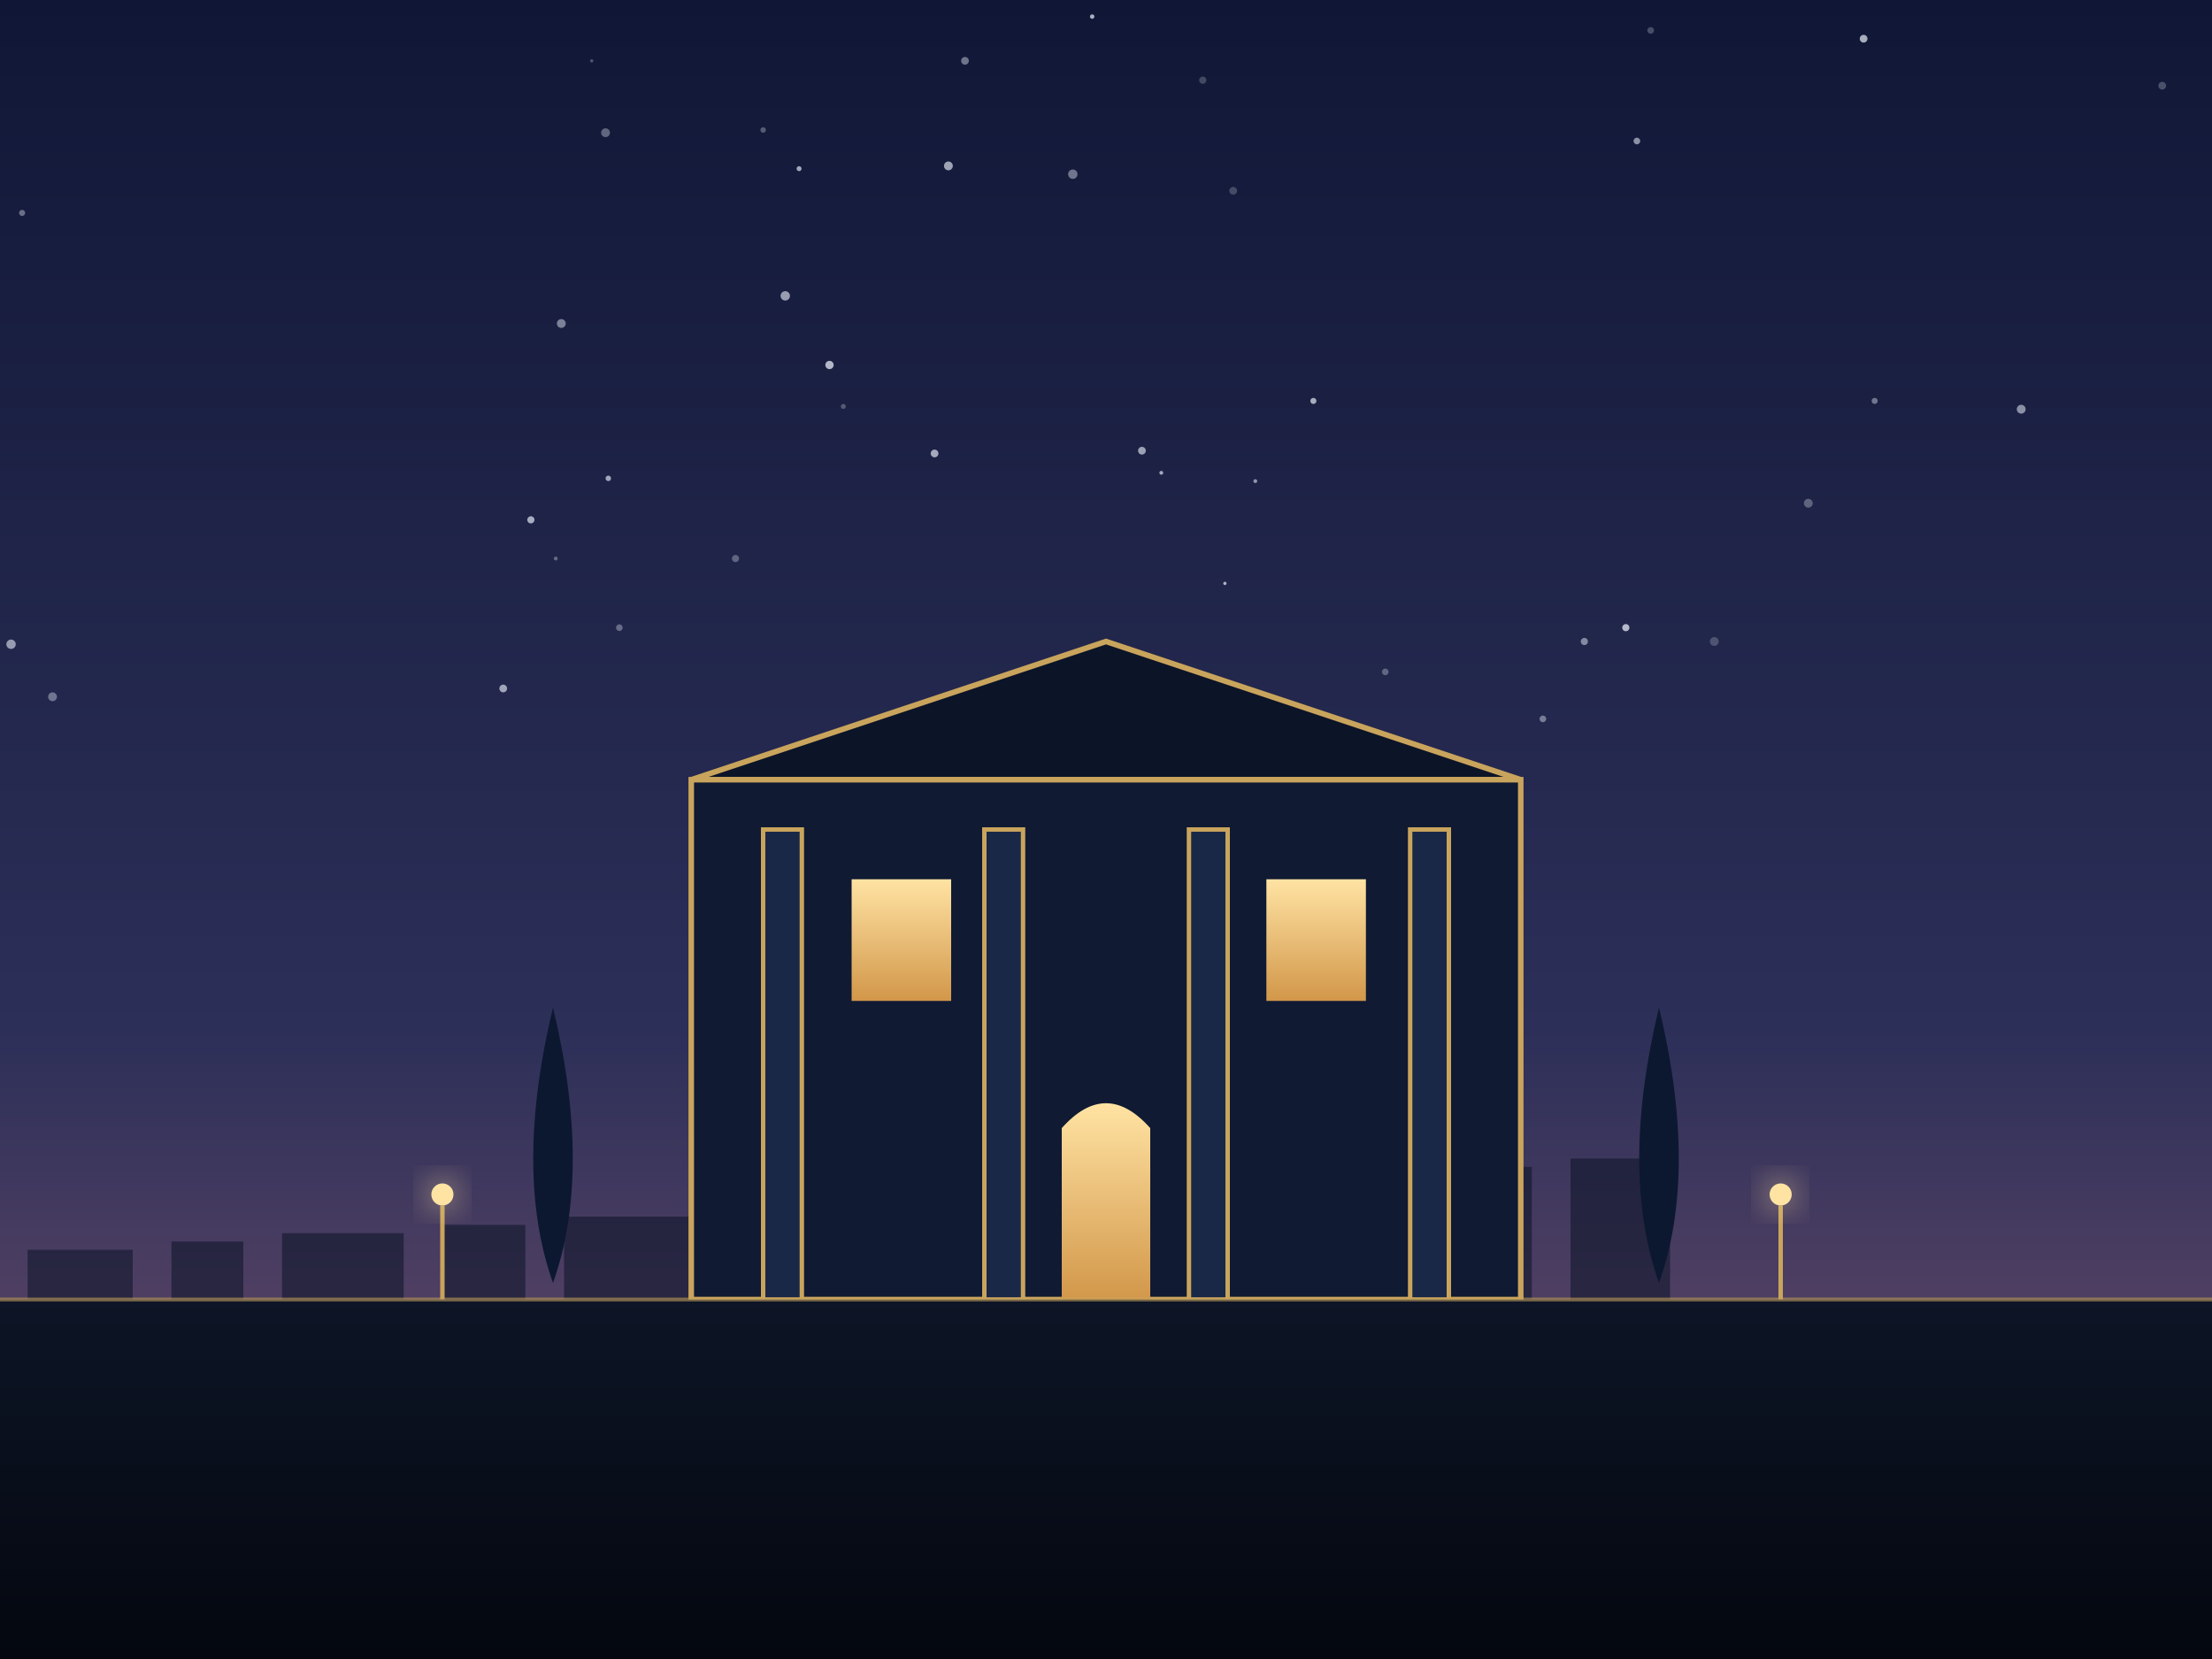
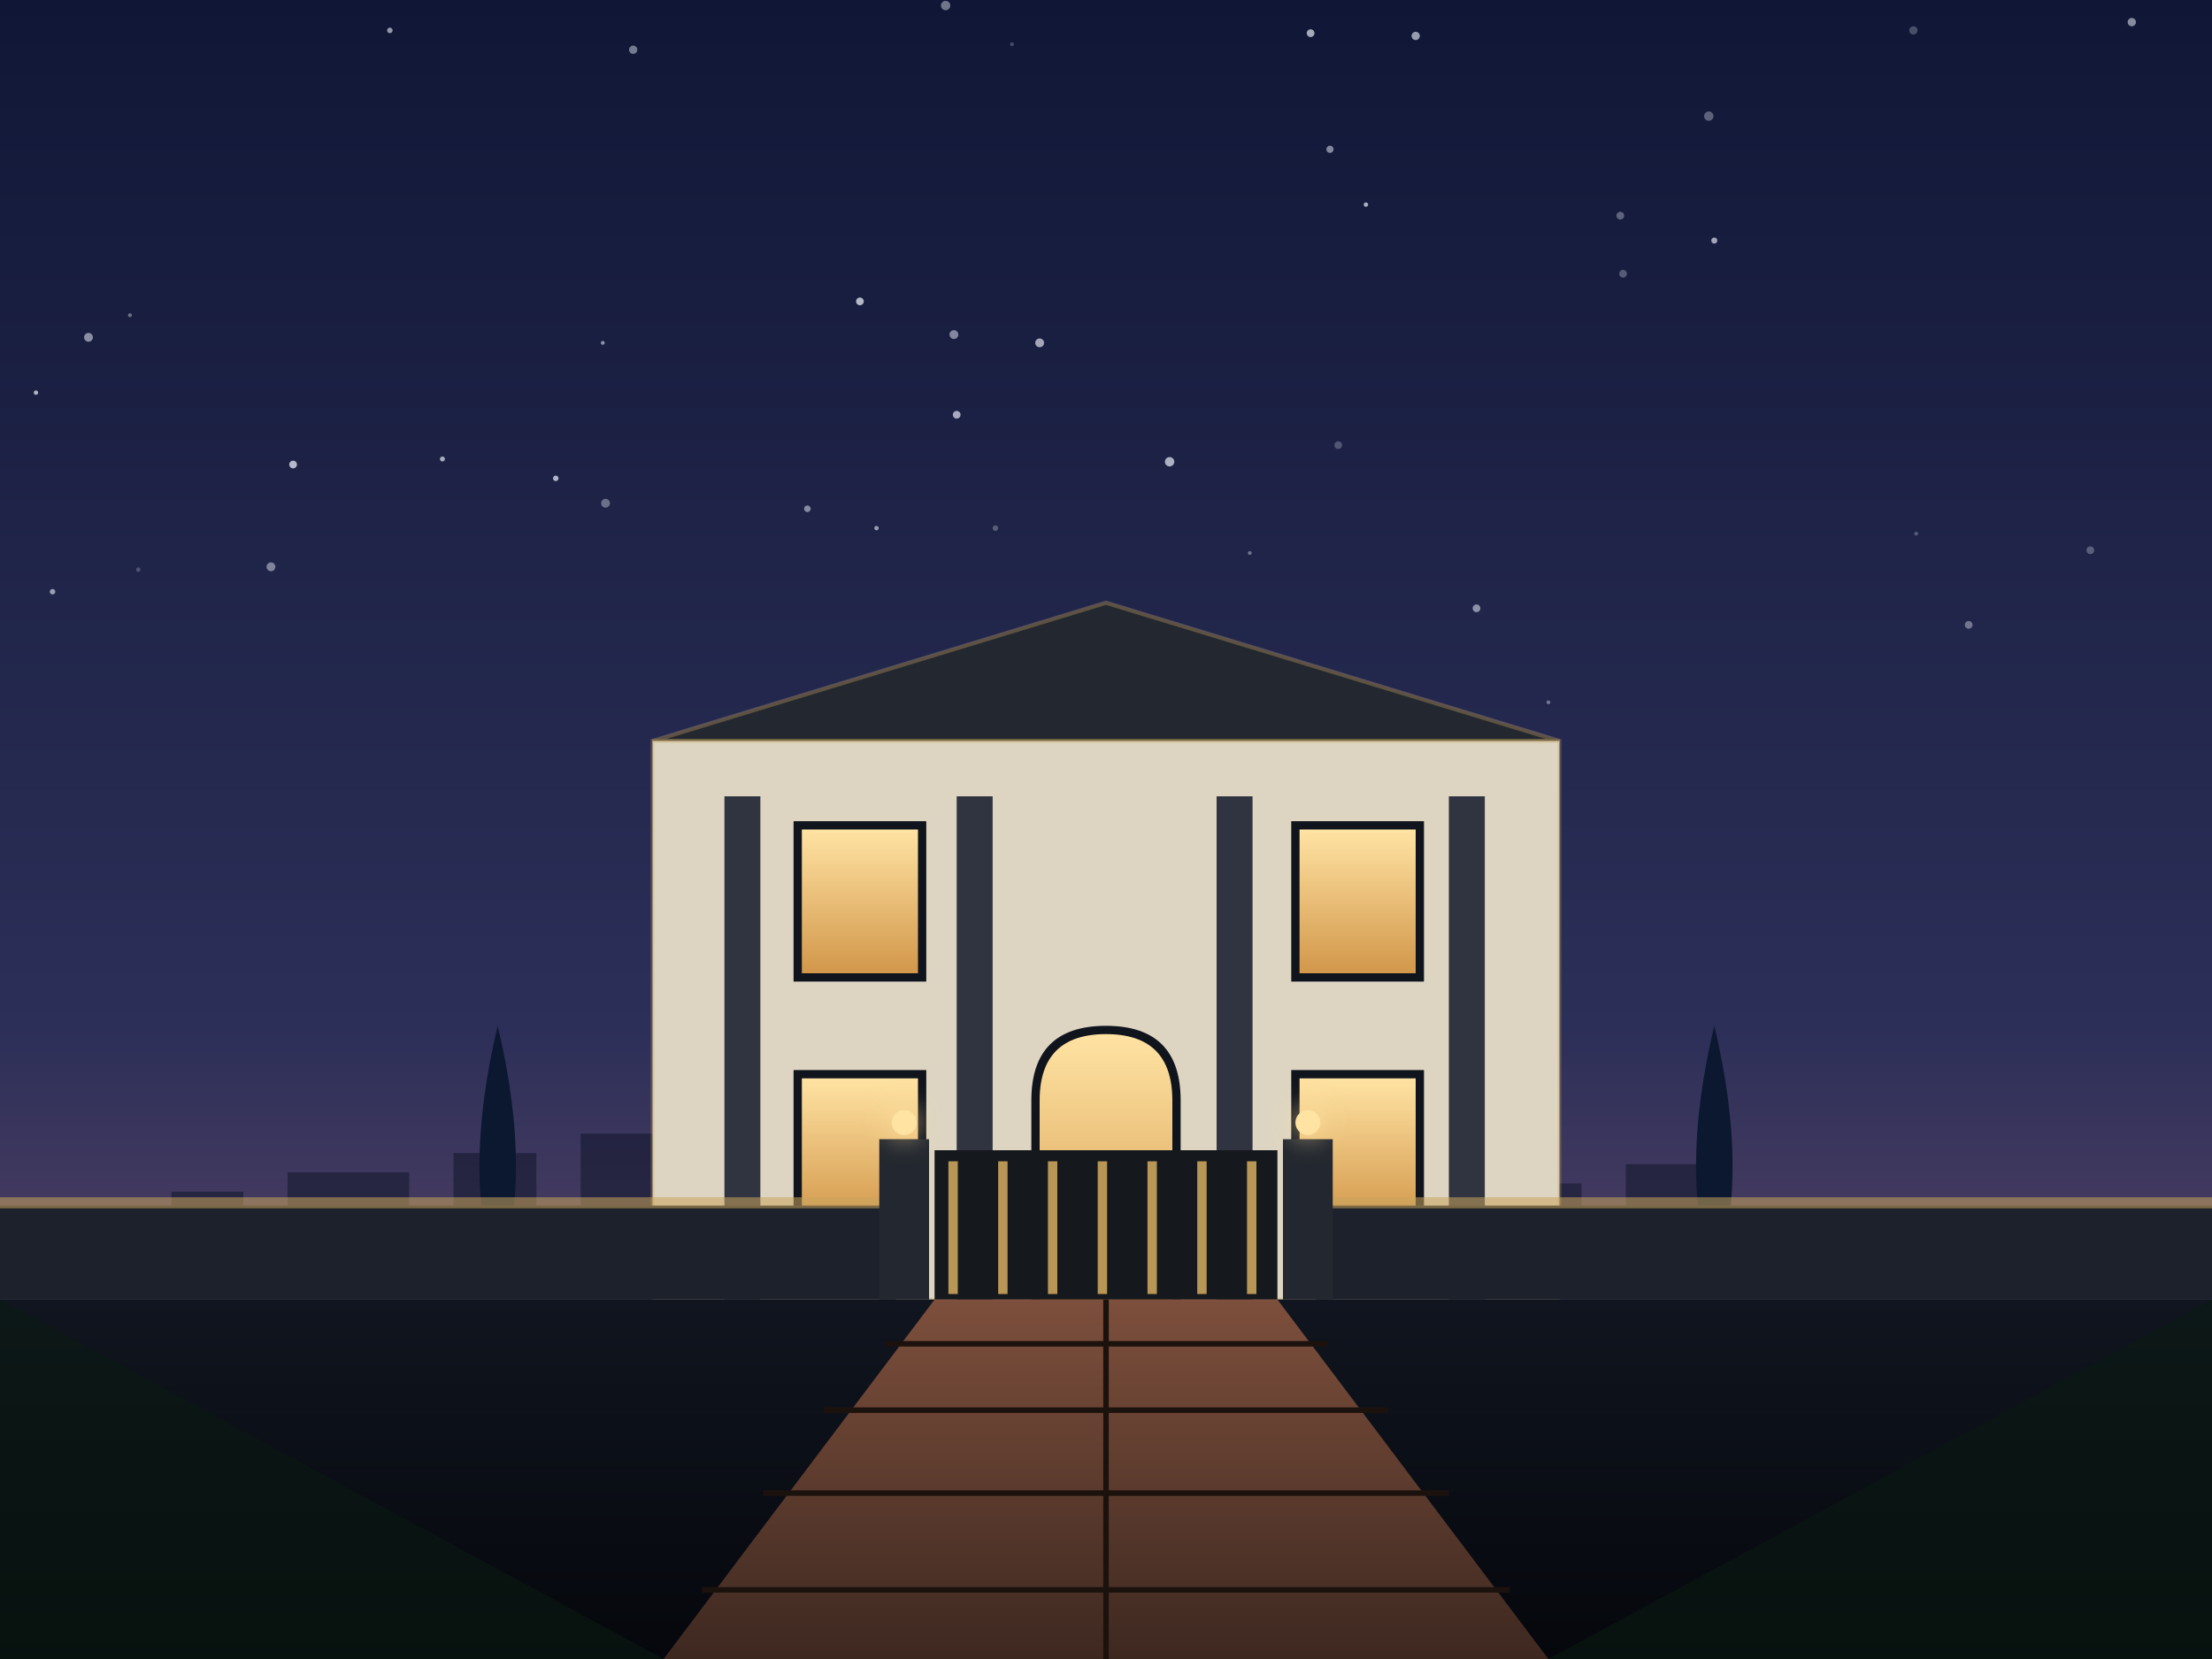
<svg xmlns="http://www.w3.org/2000/svg" viewBox="0 0 800 600" role="img">
  <defs>
    <linearGradient id="sky" x1="0" y1="0" x2="0" y2="1">
      <stop offset="0" stop-color="#101736" />
      <stop offset="0.62" stop-color="#2c2f58" />
      <stop offset="1" stop-color="#7c5470" />
    </linearGradient>
    <linearGradient id="ground" x1="0" y1="0" x2="0" y2="1">
-       <stop offset="0" stop-color="#0d1526" />
-       <stop offset="1" stop-color="#04070f" />
+       <stop offset="0" stop-color="#10151f" />
+       <stop offset="1" stop-color="#05070c" />
    </linearGradient>
    <linearGradient id="wg" x1="0" y1="0" x2="0" y2="1">
      <stop offset="0" stop-color="#ffe3a3" />
      <stop offset="1" stop-color="#d2974a" />
    </linearGradient>
-     <linearGradient id="pool" x1="0" y1="0" x2="0" y2="1">
-       <stop offset="0" stop-color="#1d3a5f" />
-       <stop offset="1" stop-color="#0b1b32" />
+     <linearGradient id="pav" x1="0" y1="0" x2="0" y2="1">
+       <stop offset="0" stop-color="#7d4f3c" />
+       <stop offset="1" stop-color="#3d2820" />
    </linearGradient>
-     <filter id="glow" x="-80%" y="-80%" width="260%" height="260%">
-       <feGaussianBlur stdDeviation="6" result="b" />
+     <linearGradient id="glassg" x1="0" y1="0" x2="0" y2="1">
+       <stop offset="0" stop-color="#9fc4e8" stop-opacity="0.5" />
+       <stop offset="1" stop-color="#4a6c94" stop-opacity="0.35" />
+     </linearGradient>
+     <filter id="glow" x="-120%" y="-120%" width="340%" height="340%">
+       <feGaussianBlur stdDeviation="5" result="b" />
      <feMerge>
        <feMergeNode in="b" />
        <feMergeNode in="SourceGraphic" />
      </feMerge>
    </filter>
  </defs>
  <rect width="800" height="600" fill="url(#sky)" />
-   <circle cx="219" cy="48" r="1.6" fill="#e8ecf7" opacity="0.36" />
-   <circle cx="558" cy="260" r="1.2" fill="#e8ecf7" opacity="0.43" />
-   <circle cx="289" cy="61" r="0.9" fill="#e8ecf7" opacity="0.67" />
-   <circle cx="276" cy="47" r="1.0" fill="#e8ecf7" opacity="0.31" />
-   <circle cx="573" cy="232" r="1.3" fill="#e8ecf7" opacity="0.50" />
-   <circle cx="201" cy="202" r="0.7" fill="#e8ecf7" opacity="0.35" />
-   <circle cx="413" cy="163" r="1.4" fill="#e8ecf7" opacity="0.63" />
-   <circle cx="654" cy="182" r="1.6" fill="#e8ecf7" opacity="0.32" />
-   <circle cx="620" cy="232" r="1.6" fill="#e8ecf7" opacity="0.23" />
-   <circle cx="443" cy="211" r="0.6" fill="#e8ecf7" opacity="0.71" />
-   <circle cx="8" cy="77" r="1.1" fill="#e8ecf7" opacity="0.40" />
-   <circle cx="214" cy="22" r="0.6" fill="#e8ecf7" opacity="0.28" />
-   <circle cx="388" cy="63" r="1.7" fill="#e8ecf7" opacity="0.43" />
-   <circle cx="674" cy="14" r="1.4" fill="#e8ecf7" opacity="0.70" />
-   <circle cx="4" cy="233" r="1.7" fill="#e8ecf7" opacity="0.59" />
-   <circle cx="454" cy="174" r="0.7" fill="#e8ecf7" opacity="0.57" />
-   <circle cx="224" cy="227" r="1.2" fill="#e8ecf7" opacity="0.35" />
-   <circle cx="19" cy="252" r="1.6" fill="#e8ecf7" opacity="0.39" />
-   <circle cx="678" cy="145" r="1.1" fill="#e8ecf7" opacity="0.42" />
-   <circle cx="435" cy="29" r="1.3" fill="#e8ecf7" opacity="0.23" />
-   <circle cx="446" cy="69" r="1.4" fill="#e8ecf7" opacity="0.23" />
-   <circle cx="182" cy="249" r="1.4" fill="#e8ecf7" opacity="0.64" />
-   <circle cx="501" cy="243" r="1.2" fill="#e8ecf7" opacity="0.32" />
-   <circle cx="420" cy="171" r="0.7" fill="#e8ecf7" opacity="0.66" />
-   <circle cx="192" cy="188" r="1.3" fill="#e8ecf7" opacity="0.68" />
-   <circle cx="300" cy="132" r="1.5" fill="#e8ecf7" opacity="0.74" />
-   <circle cx="588" cy="227" r="1.3" fill="#e8ecf7" opacity="0.74" />
-   <circle cx="731" cy="148" r="1.6" fill="#e8ecf7" opacity="0.55" />
-   <circle cx="266" cy="202" r="1.3" fill="#e8ecf7" opacity="0.32" />
-   <circle cx="592" cy="51" r="1.2" fill="#e8ecf7" opacity="0.57" />
-   <circle cx="349" cy="22" r="1.4" fill="#e8ecf7" opacity="0.43" />
-   <circle cx="597" cy="11" r="1.2" fill="#e8ecf7" opacity="0.25" />
-   <circle cx="395" cy="6" r="0.8" fill="#e8ecf7" opacity="0.72" />
-   <circle cx="408" cy="272" r="1.4" fill="#e8ecf7" opacity="0.48" />
-   <circle cx="338" cy="164" r="1.4" fill="#e8ecf7" opacity="0.67" />
-   <circle cx="203" cy="117" r="1.6" fill="#e8ecf7" opacity="0.48" />
-   <circle cx="475" cy="145" r="1.1" fill="#e8ecf7" opacity="0.69" />
-   <circle cx="284" cy="107" r="1.7" fill="#e8ecf7" opacity="0.61" />
-   <circle cx="305" cy="147" r="0.9" fill="#e8ecf7" opacity="0.28" />
-   <circle cx="343" cy="60" r="1.6" fill="#e8ecf7" opacity="0.65" />
-   <circle cx="220" cy="173" r="1.0" fill="#e8ecf7" opacity="0.65" />
-   <circle cx="782" cy="31" r="1.4" fill="#e8ecf7" opacity="0.26" />
-   <g opacity="0.55">
-     <rect x="10" y="452" width="38" height="18" fill="#0b1226" />
-     <rect x="62" y="449" width="26" height="21" fill="#0b1226" />
-     <rect x="102" y="446" width="44" height="24" fill="#0b1226" />
-     <rect x="160" y="443" width="30" height="27" fill="#0b1226" />
-     <rect x="204" y="440" width="52" height="30" fill="#0b1226" />
-     <rect x="270" y="437" width="24" height="33" fill="#0b1226" />
-     <rect x="308" y="434" width="40" height="36" fill="#0b1226" />
-     <rect x="362" y="431" width="34" height="39" fill="#0b1226" />
-     <rect x="410" y="428" width="46" height="42" fill="#0b1226" />
-     <rect x="470" y="425" width="28" height="45" fill="#0b1226" />
-     <rect x="512" y="422" width="42" height="48" fill="#0b1226" />
-     <rect x="568" y="419" width="36" height="51" fill="#0b1226" />
+   <circle cx="229" cy="18" r="1.5" fill="#e8ecf7" opacity="0.46" />
+   <circle cx="19" cy="214" r="1.0" fill="#e8ecf7" opacity="0.61" />
+   <circle cx="512" cy="13" r="1.5" fill="#e8ecf7" opacity="0.62" />
+   <circle cx="484" cy="161" r="1.4" fill="#e8ecf7" opacity="0.26" />
+   <circle cx="494" cy="74" r="0.8" fill="#e8ecf7" opacity="0.71" />
+   <circle cx="292" cy="184" r="1.2" fill="#e8ecf7" opacity="0.51" />
+   <circle cx="219" cy="182" r="1.6" fill="#e8ecf7" opacity="0.38" />
+   <circle cx="587" cy="99" r="1.4" fill="#e8ecf7" opacity="0.30" />
+   <circle cx="481" cy="54" r="1.3" fill="#e8ecf7" opacity="0.52" />
+   <circle cx="771" cy="8" r="1.5" fill="#e8ecf7" opacity="0.54" />
+   <circle cx="360" cy="191" r="1.0" fill="#e8ecf7" opacity="0.29" />
+   <circle cx="474" cy="12" r="1.4" fill="#e8ecf7" opacity="0.69" />
+   <circle cx="13" cy="142" r="0.8" fill="#e8ecf7" opacity="0.72" />
+   <circle cx="366" cy="16" r="0.7" fill="#e8ecf7" opacity="0.24" />
+   <circle cx="712" cy="226" r="1.4" fill="#e8ecf7" opacity="0.40" />
+   <circle cx="218" cy="124" r="0.7" fill="#e8ecf7" opacity="0.56" />
+   <circle cx="534" cy="220" r="1.4" fill="#e8ecf7" opacity="0.54" />
+   <circle cx="620" cy="87" r="1.1" fill="#e8ecf7" opacity="0.66" />
+   <circle cx="98" cy="205" r="1.6" fill="#e8ecf7" opacity="0.48" />
+   <circle cx="345" cy="121" r="1.6" fill="#e8ecf7" opacity="0.51" />
+   <circle cx="756" cy="199" r="1.4" fill="#e8ecf7" opacity="0.30" />
+   <circle cx="560" cy="254" r="0.7" fill="#e8ecf7" opacity="0.40" />
+   <circle cx="32" cy="122" r="1.6" fill="#e8ecf7" opacity="0.54" />
+   <circle cx="692" cy="11" r="1.5" fill="#e8ecf7" opacity="0.26" />
+   <circle cx="311" cy="109" r="1.4" fill="#e8ecf7" opacity="0.75" />
+   <circle cx="342" cy="2" r="1.7" fill="#e8ecf7" opacity="0.44" />
+   <circle cx="376" cy="124" r="1.6" fill="#e8ecf7" opacity="0.66" />
+   <circle cx="50" cy="206" r="0.8" fill="#e8ecf7" opacity="0.24" />
+   <circle cx="201" cy="173" r="1.0" fill="#e8ecf7" opacity="0.73" />
+   <circle cx="106" cy="168" r="1.4" fill="#e8ecf7" opacity="0.74" />
+   <circle cx="586" cy="78" r="1.4" fill="#e8ecf7" opacity="0.35" />
+   <circle cx="618" cy="42" r="1.7" fill="#e8ecf7" opacity="0.34" />
+   <circle cx="47" cy="114" r="0.7" fill="#e8ecf7" opacity="0.40" />
+   <circle cx="423" cy="167" r="1.7" fill="#e8ecf7" opacity="0.70" />
+   <circle cx="160" cy="166" r="0.9" fill="#e8ecf7" opacity="0.68" />
+   <circle cx="452" cy="200" r="0.7" fill="#e8ecf7" opacity="0.39" />
+   <circle cx="141" cy="11" r="1.0" fill="#e8ecf7" opacity="0.60" />
+   <circle cx="346" cy="150" r="1.4" fill="#e8ecf7" opacity="0.68" />
+   <circle cx="693" cy="193" r="0.7" fill="#e8ecf7" opacity="0.28" />
+   <circle cx="317" cy="191" r="0.8" fill="#e8ecf7" opacity="0.60" />
+   <g opacity="0.5">
+     <rect x="8" y="438" width="38" height="16" fill="#0b1226" />
+     <rect x="62" y="431" width="26" height="23" fill="#0b1226" />
+     <rect x="104" y="424" width="44" height="30" fill="#0b1226" />
+     <rect x="164" y="417" width="30" height="37" fill="#0b1226" />
+     <rect x="210" y="410" width="52" height="44" fill="#0b1226" />
+     <rect x="278" y="433" width="24" height="21" fill="#0b1226" />
+     <rect x="318" y="426" width="40" height="28" fill="#0b1226" />
+     <rect x="374" y="419" width="34" height="35" fill="#0b1226" />
+     <rect x="424" y="412" width="46" height="42" fill="#0b1226" />
+     <rect x="486" y="435" width="28" height="19" fill="#0b1226" />
+     <rect x="530" y="428" width="42" height="26" fill="#0b1226" />
+     <rect x="588" y="421" width="36" height="33" fill="#0b1226" />
  </g>
-   <path d="M250 282 L400 232 L550 282 Z" fill="#0c1428" stroke="#c9a45c" stroke-width="2" />
-   <rect x="250" y="282" width="300" height="188" fill="#101a33" stroke="#c9a45c" stroke-width="2" />
-   <g fill="#1a2848" stroke="#c9a45c" stroke-width="1.6">
-     <rect x="276" y="300" width="14" height="170" />
-     <rect x="356" y="300" width="14" height="170" />
-     <rect x="430" y="300" width="14" height="170" />
-     <rect x="510" y="300" width="14" height="170" />
-   </g>
-   <rect x="308" y="318" width="36" height="44" fill="url(#wg)" opacity="1" />
-   <rect x="458" y="318" width="36" height="44" fill="url(#wg)" opacity="1" />
-   <path d="M384 470 L384 408 Q400 390 416 408 L416 470 Z" fill="url(#wg)" />
-   <path d="M200 470 L200 464 Q 185.7 423.8 200 364.4 Q 214.3 423.8 200 464 Z" fill="#0c1830" />
-   <path d="M600 470 L600 464 Q 585.7 423.8 600 364.4 Q 614.3 423.8 600 464 Z" fill="#0c1830" />
-   <line x1="160" y1="470" x2="160" y2="436" stroke="#c9a45c" stroke-width="1.6" />
-   <circle cx="160" cy="432" r="4" fill="#ffe3a3" filter="url(#glow)" />
-   <line x1="644" y1="470" x2="644" y2="436" stroke="#c9a45c" stroke-width="1.6" />
-   <circle cx="644" cy="432" r="4" fill="#ffe3a3" filter="url(#glow)" />
+   <path d="M236 268 L400 218 L564 268 Z" fill="#23272f" stroke="rgba(201,164,92,0.35)" stroke-width="1.5" />
+   <rect x="236" y="268" width="328" height="202" fill="#ddd5c2" stroke="rgba(201,164,92,0.3)" stroke-width="1.4" />
+   <rect x="262" y="288" width="13" height="182" fill="#2f3440" />
+   <rect x="346" y="288" width="13" height="182" fill="#2f3440" />
+   <rect x="440" y="288" width="13" height="182" fill="#2f3440" />
+   <rect x="524" y="288" width="13" height="182" fill="#2f3440" />
+   <rect x="287" y="297" width="48" height="58" fill="#10141c" />
+   <rect x="290" y="300" width="42" height="52" fill="url(#wg)" />
+   <rect x="467" y="297" width="48" height="58" fill="#10141c" />
+   <rect x="470" y="300" width="42" height="52" fill="url(#wg)" />
+   <path d="M373 470 L373 398 Q373 371 400 371 Q427 371 427 398 L427 470 Z" fill="#10141c" />
+   <path d="M376 470 L376 398 Q376 374 400 374 Q424 374 424 398 L424 470 Z" fill="url(#wg)" />
+   <rect x="287" y="387" width="48" height="58" fill="#10141c" />
+   <rect x="290" y="390" width="42" height="52" fill="url(#wg)" />
+   <rect x="467" y="387" width="48" height="58" fill="#10141c" />
+   <rect x="470" y="390" width="42" height="52" fill="url(#wg)" />
+   <path d="M180 470 L180 464 Q 166.8 426 180 371 Q 193.2 426 180 464 Z" fill="#0c1830" />
+   <path d="M620 470 L620 464 Q 606.8 426 620 371 Q 633.2 426 620 464 Z" fill="#0c1830" />
  <rect y="470" width="800" height="130" fill="url(#ground)" />
-   <line x1="0" y1="470" x2="800" y2="470" stroke="#c9a45c" stroke-width="1.4" opacity="0.55" />
+   <rect x="0" y="436" width="324" height="34" fill="#1c212b" />
+   <rect x="476" y="436" width="324" height="34" fill="#1c212b" />
+   <rect x="0" y="433" width="324" height="4" fill="#c9a45c" opacity="0.55" />
+   <rect x="476" y="433" width="324" height="4" fill="#c9a45c" opacity="0.55" />
+   <rect x="318" y="412" width="18" height="58" fill="#23272f" />
+   <rect x="464" y="412" width="18" height="58" fill="#23272f" />
+   <circle cx="327" cy="406" r="4.5" fill="#ffe3a3" filter="url(#glow)" />
+   <circle cx="473" cy="406" r="4.5" fill="#ffe3a3" filter="url(#glow)" />
+   <rect x="338" y="416" width="124" height="54" fill="#15181d" />
+   <rect x="343" y="420" width="3.4" height="48" fill="#c9a45c" opacity="0.9" />
+   <rect x="361" y="420" width="3.4" height="48" fill="#c9a45c" opacity="0.9" />
+   <rect x="379" y="420" width="3.4" height="48" fill="#c9a45c" opacity="0.9" />
+   <rect x="397" y="420" width="3.4" height="48" fill="#c9a45c" opacity="0.9" />
+   <rect x="415" y="420" width="3.4" height="48" fill="#c9a45c" opacity="0.9" />
+   <rect x="433" y="420" width="3.4" height="48" fill="#c9a45c" opacity="0.9" />
+   <rect x="451" y="420" width="3.4" height="48" fill="#c9a45c" opacity="0.9" />
+   <path d="M338 470 L462 470 L560 600 L240 600 Z" fill="url(#pav)" />
+   <line x1="320" y1="486" x2="480" y2="486" stroke="#1c120d" stroke-width="2" />
+   <line x1="298" y1="510" x2="502" y2="510" stroke="#1c120d" stroke-width="2" />
+   <line x1="276" y1="540" x2="524" y2="540" stroke="#1c120d" stroke-width="2" />
+   <line x1="254" y1="575" x2="546" y2="575" stroke="#1c120d" stroke-width="2" />
+   <line x1="400" y1="470" x2="400" y2="600" stroke="#1c120d" stroke-width="2" />
+   <path d="M0 470 L240 600 L0 600 Z M800 470 L560 600 L800 600 Z" fill="#0a1a10" opacity="0.55" />
</svg>
